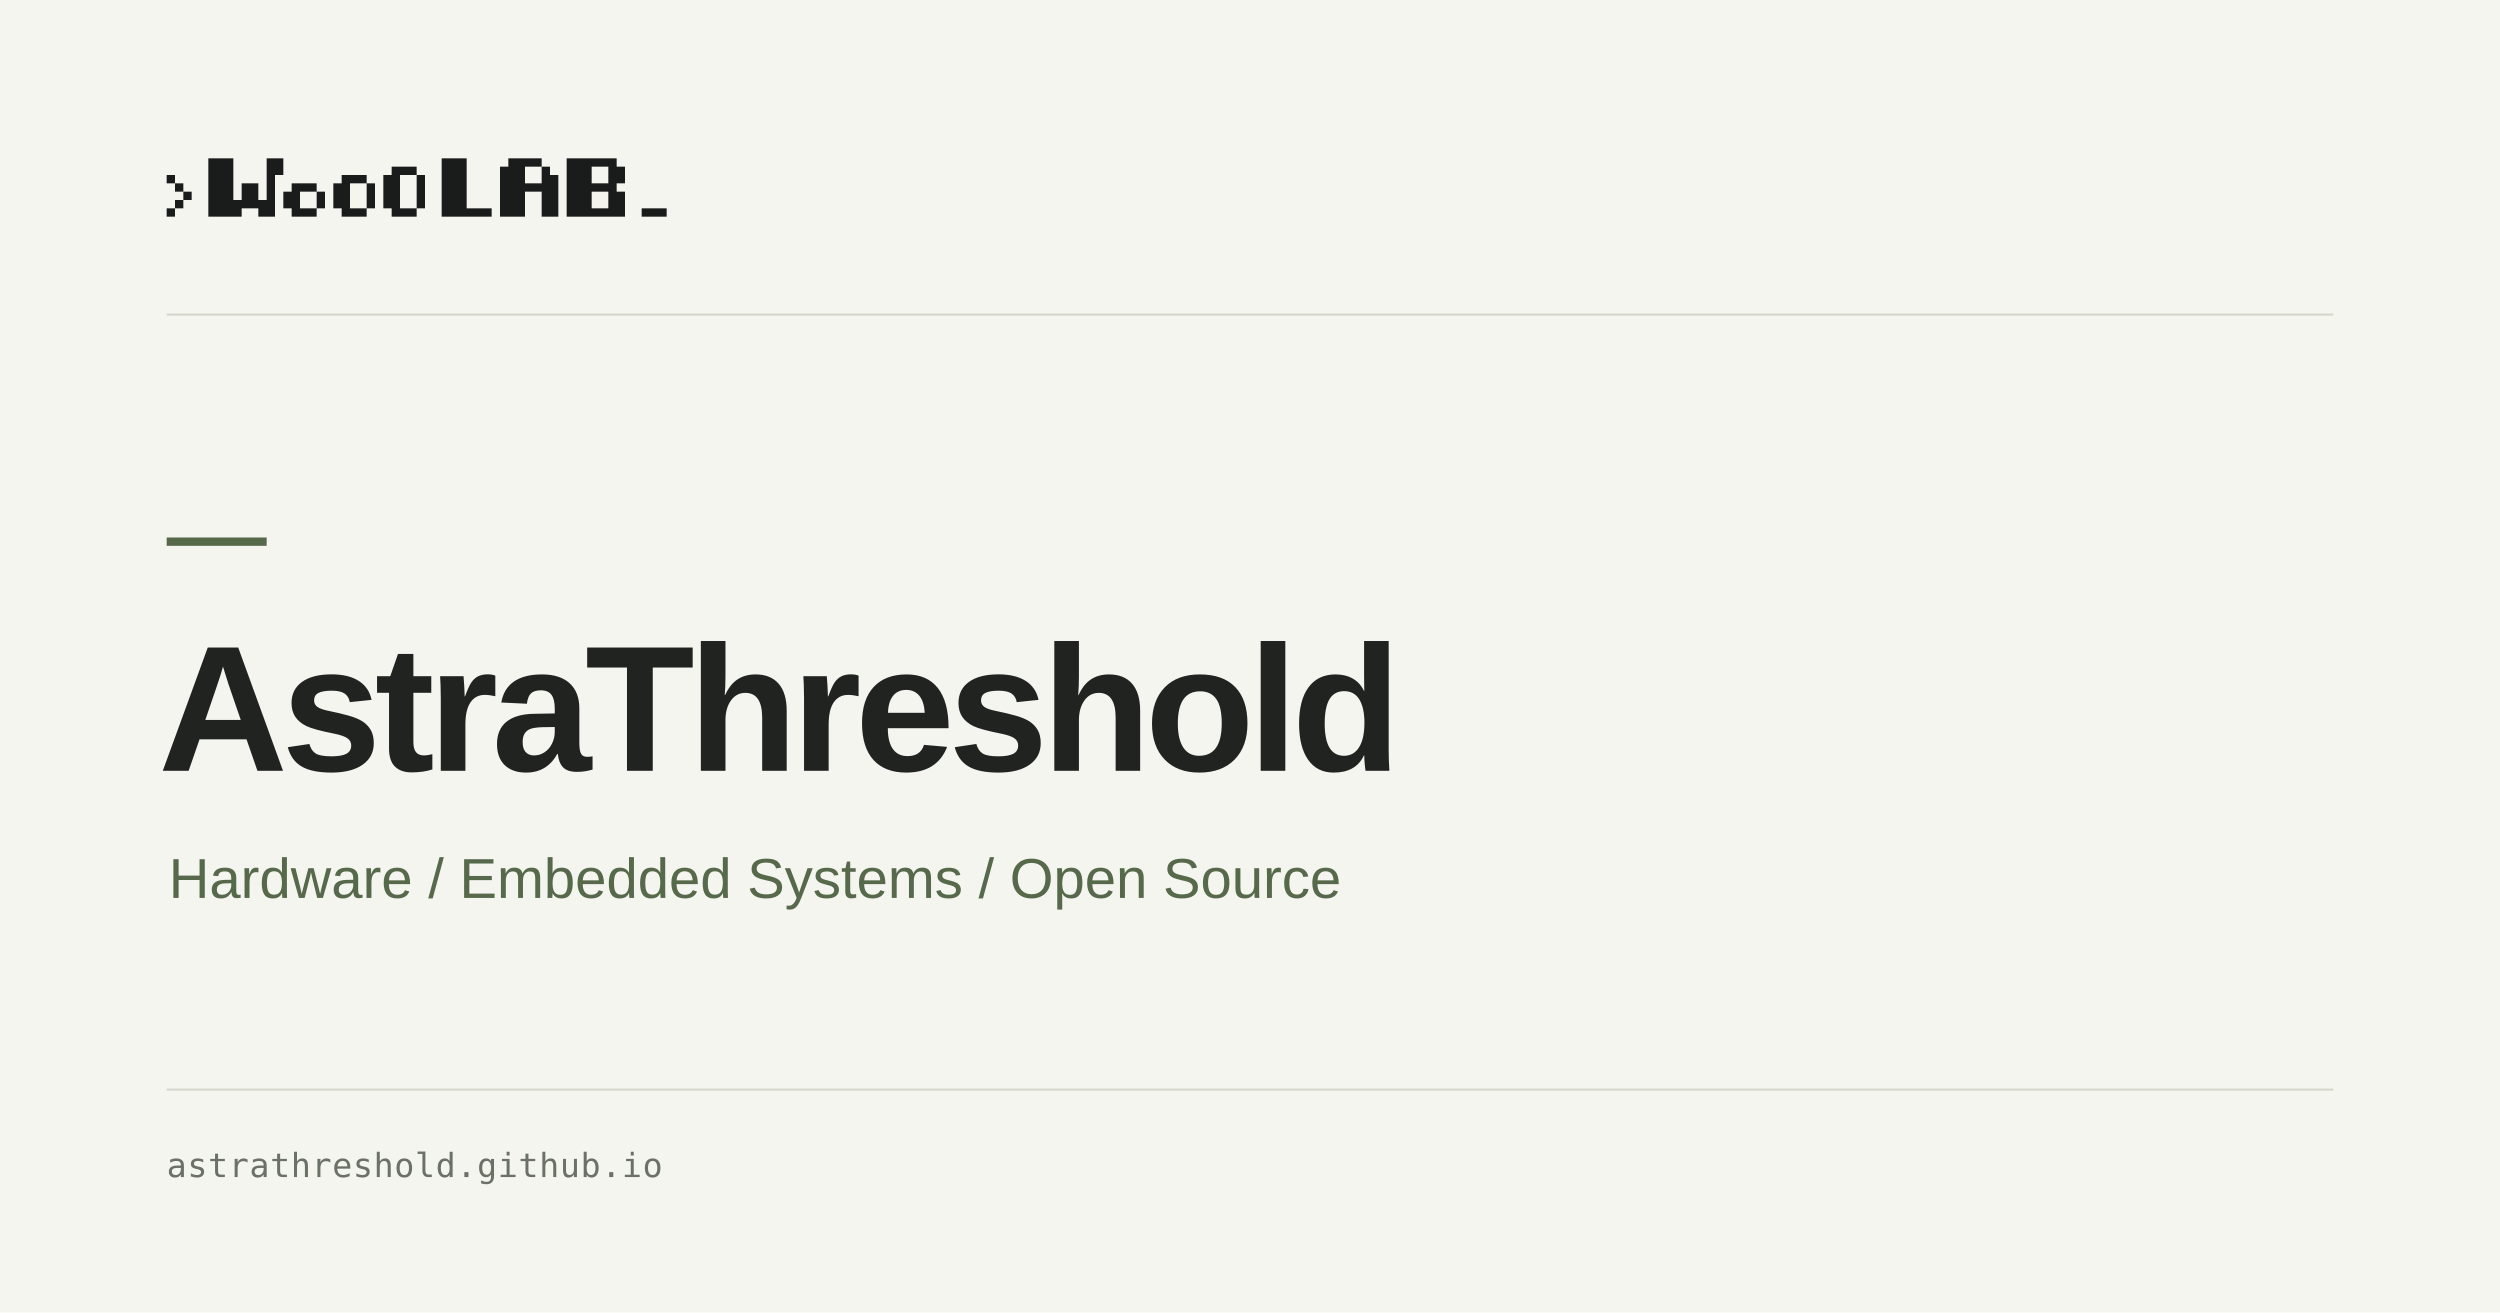
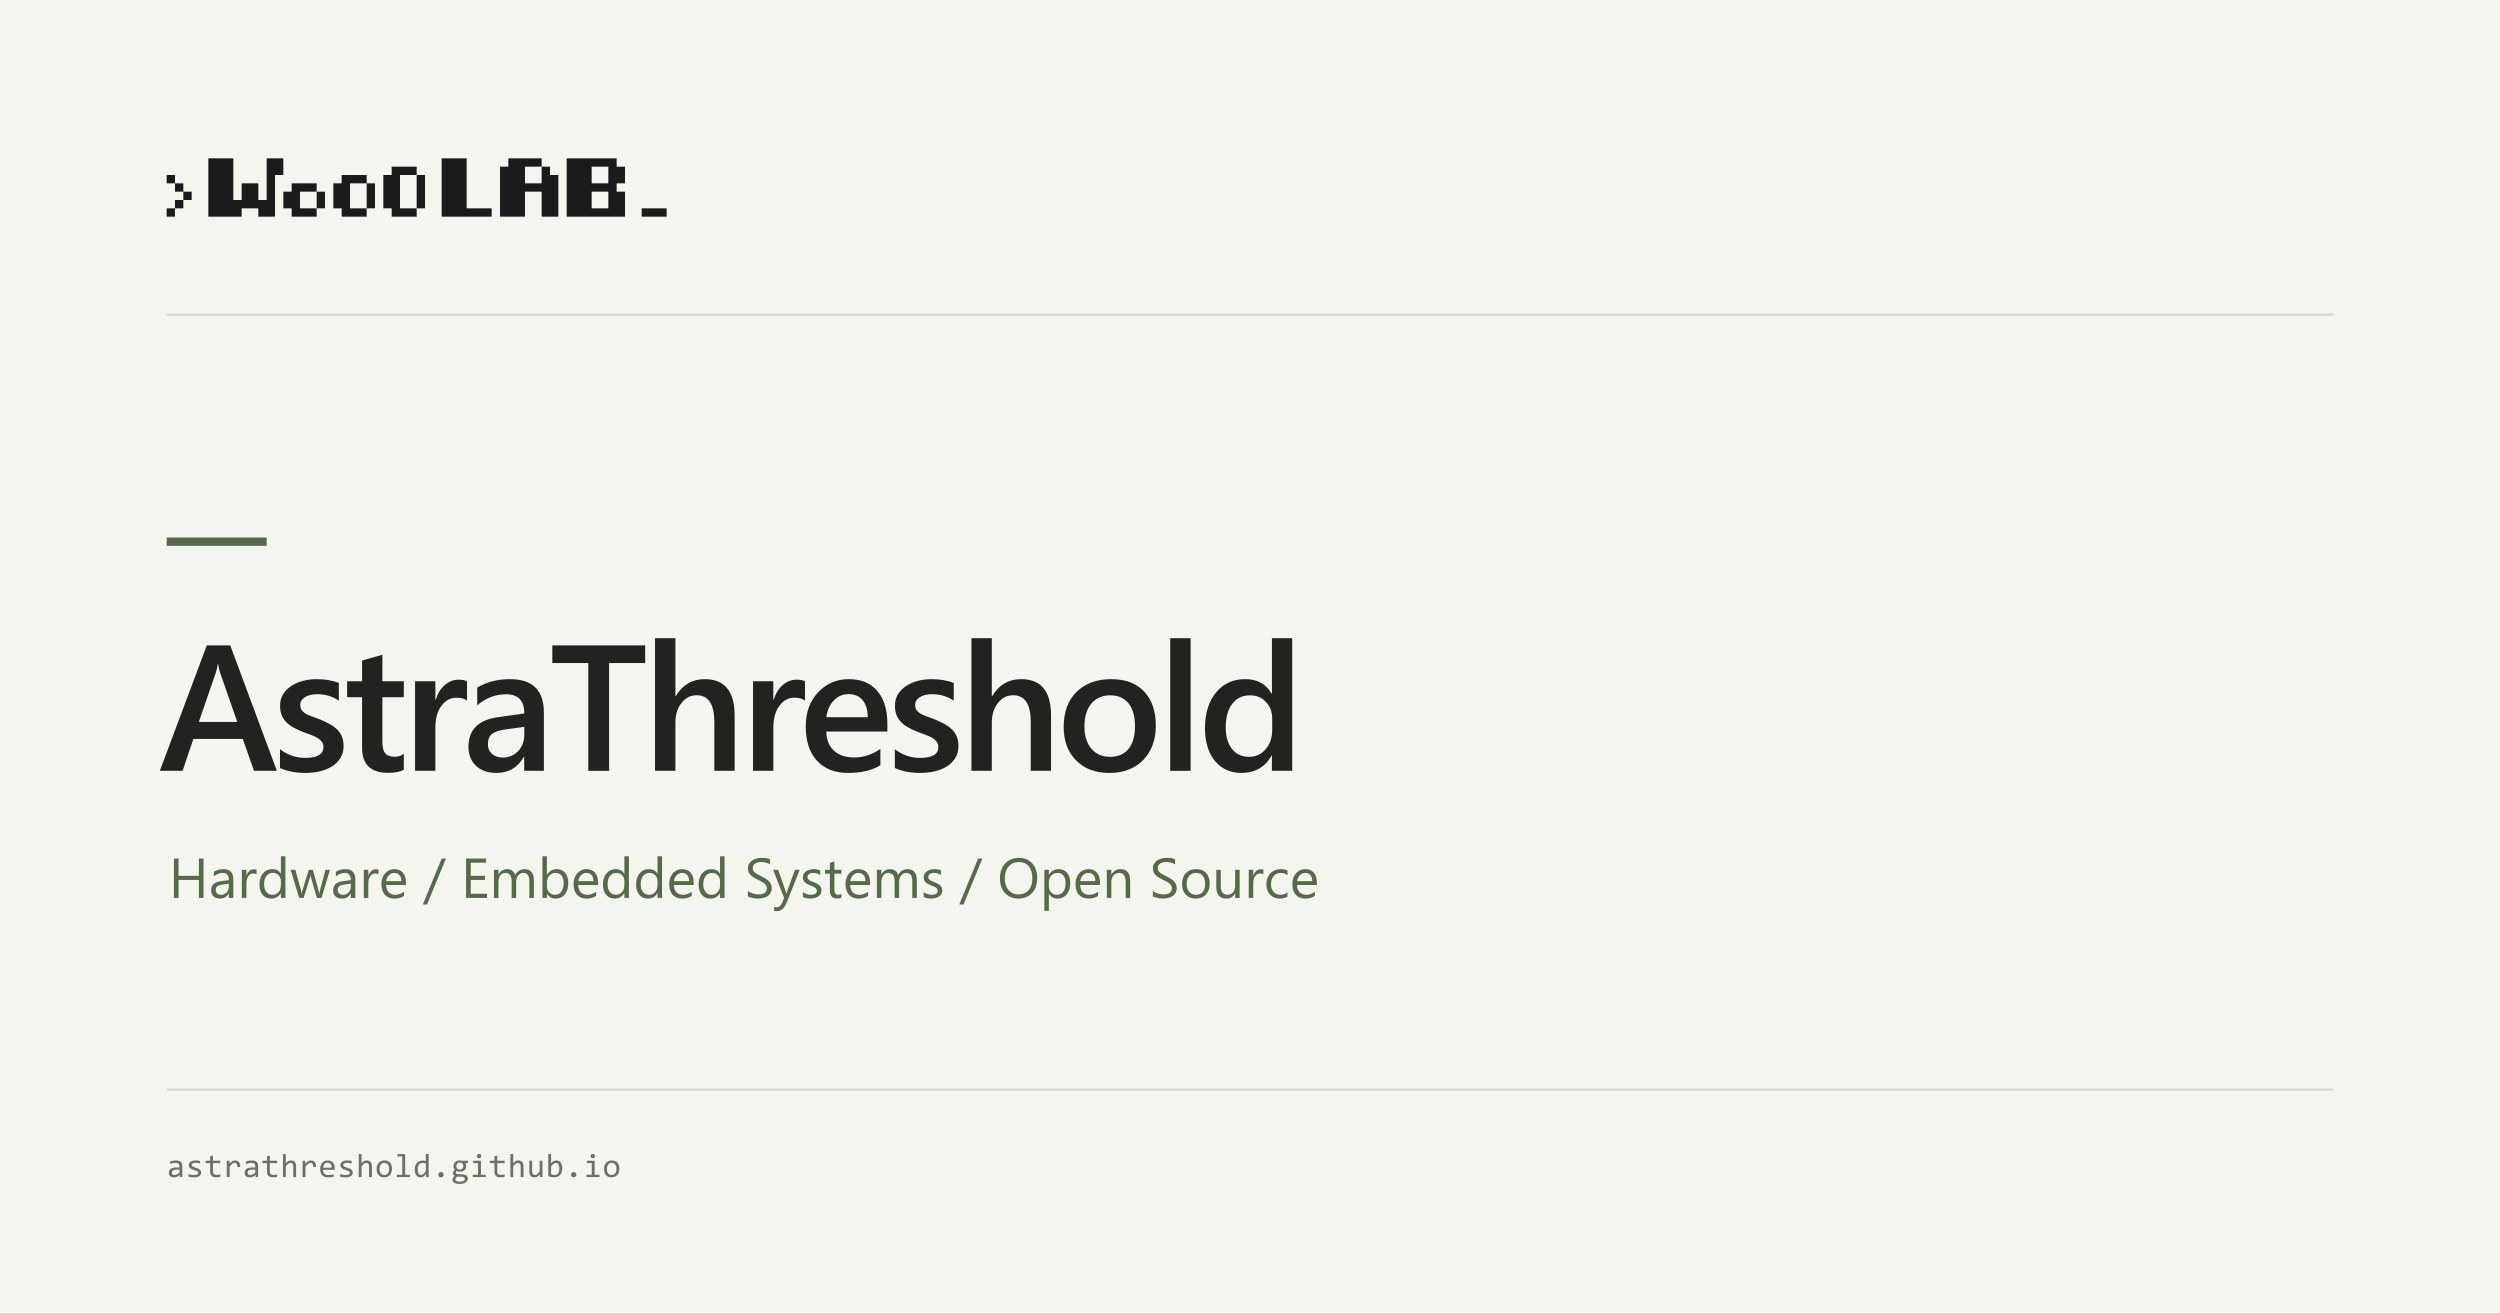
<svg xmlns="http://www.w3.org/2000/svg" width="1200" height="630" viewBox="0 0 1200 630">
  <rect width="1200" height="630" fill="#f5f5f0" />
  <svg x="80" y="76" width="240" height="28" viewBox="0 0 60 7" fill="#191c1b" role="img" aria-label="WoooLAB">
    <path d="M5 0h3v1H5zM12 0h2v1H12zM33 0h3v1H33zM41 0h4v1H41zM48 0h6v1H48zM5 1h3v1H5zM12 1h2v1H12zM27 1h3v1H27zM33 1h3v1H33zM40 1h3v1H40zM45 1h1v1H45zM48 1h3v1H48zM53 1h2v1H53zM0 2h1v1H0zM5 2h3v1H5zM12 2h1v1H12zM21 2h3v1H21zM26 2h2v1H26zM30 2h1v1H30zM33 2h3v1H33zM40 2h3v1H40zM45 2h2v1H45zM48 2h3v1H48zM53 2h2v1H53zM1 3h1v1H1zM5 3h3v1H5zM9 3h2v1H9zM12 3h1v1H12zM15 3h3v1H15zM20 3h2v1H20zM24 3h1v1H24zM26 3h2v1H26zM30 3h1v1H30zM33 3h3v1H33zM40 3h7v1H40zM48 3h6v1H48zM2 4h1v1H2zM5 4h3v1H5zM9 4h2v1H9zM12 4h1v1H12zM14 4h2v1H14zM18 4h1v1H18zM20 4h2v1H20zM24 4h1v1H24zM26 4h2v1H26zM30 4h1v1H30zM33 4h3v1H33zM40 4h3v1H40zM45 4h2v1H45zM48 4h3v1H48zM53 4h2v1H53zM1 5h1v1H1zM5 5h8v1H5zM14 5h2v1H14zM18 5h1v1H18zM20 5h2v1H20zM24 5h1v1H24zM26 5h2v1H26zM30 5h1v1H30zM33 5h3v1H33zM40 5h3v1H40zM45 5h2v1H45zM48 5h3v1H48zM53 5h2v1H53zM0 6h1v1H0zM5 6h4v1H5zM11 6h2v1H11zM15 6h3v1H15zM21 6h3v1H21zM27 6h3v1H27zM33 6h6v1H33zM40 6h3v1H40zM45 6h2v1H45zM48 6h7v1H48zM57 6h3v1H57z" />
  </svg>
  <path d="M80 151H1120" stroke="#d4d7cc" stroke-width="1" />
  <path d="M80 260H128" stroke="#57694b" stroke-width="4" />
-   <text x="76" y="370" fill="#20231f" font-family="Segoe UI, Arial, sans-serif" font-size="86" font-weight="600" letter-spacing="-3">AstraThreshold</text>
-   <text x="81" y="431" fill="#57694b" font-family="Segoe UI, Arial, sans-serif" font-size="27" font-weight="400">Hardware / Embedded Systems / Open Source</text>
+   <g fill="#20231f" role="img" aria-label="AstraThreshold">
+     <path d="M1355 0H1094L965 365H401L277 0H17L554 1434H822ZM902 559 703 1131Q694 1159 684 1221H680Q671 1164 660 1131L463 559Z" transform="translate(76 370) scale(0.04199219 -0.04199219)" />
+     <path d="M87 32V247Q217 148 374 148Q584 148 584 272Q584 307 566.0 331.5Q548 356 517.5 375.0Q487 394 445.5 409.0Q404 424 353 443Q290 468 239.5 496.0Q189 524 155.5 559.5Q122 595 105.0 640.0Q88 685 88 745Q88 819 123.0 875.5Q158 932 217.0 970.5Q276 1009 351.0 1028.5Q426 1048 506 1048Q648 1048 760 1005V802Q652 876 512 876Q468 876 432.5 867.0Q397 858 372.0 842.0Q347 826 333.0 803.5Q319 781 319 754Q319 721 333.0 698.0Q347 675 374.5 657.5Q402 640 440.5 625.5Q479 611 529 594Q595 567 647.5 539.0Q700 511 737.0 475.5Q774 440 794.0 393.5Q814 347 814 283Q814 205 778.0 147.0Q742 89 682.0 51.0Q622 13 543.5 -5.5Q465 -24 378 -24Q210 -24 87 32Z" transform="translate(130.7344 370) scale(0.04199219 -0.04199219)" />
+     <path d="M691 11Q623 -23 512 -23Q214 -23 214 263V842H43V1024H214V1261L446 1327V1024H691V842H446V330Q446 239 479.0 200.0Q512 161 589 161Q648 161 691 195Z" transform="translate(164.8125 370) scale(0.04199219 -0.04199219)" />
+     <path d="M745 803Q703 836 624 836Q521 836 452.0 743.0Q383 650 383 490V0H151V1024H383V813H387Q421 921 491.5 981.5Q562 1042 649 1042Q712 1042 745 1023Z" transform="translate(192.8906 370) scale(0.04199219 -0.04199219)" />
+     <path d="M937 0H712V160H708Q602 -24 397 -24Q246 -24 160.5 58.0Q75 140 75 275Q75 565 409 613L713 656Q713 875 505 875Q322 875 175 749V952Q337 1048 549 1048Q937 1048 937 666ZM713 503 498 473Q398 460 347.5 424.5Q297 389 297 300Q297 235 343.5 193.5Q390 152 468 152Q574 152 643.5 226.5Q713 301 713 414Z" transform="translate(221.7188 370) scale(0.04199219 -0.04199219)" />
+     <path d="M1097 1232H685V0H447V1232H36V1434H1097Z" transform="translate(263.6094 370) scale(0.04199219 -0.04199219)" />
+     <path d="M1061 0H829V560Q829 864 626 864Q524 864 454.0 776.0Q384 688 384 551V0H151V1516H384V854H388Q504 1048 720 1048Q1061 1048 1061 631Z" transform="translate(308.0625 370) scale(0.04199219 -0.04199219)" />
+     <path d="M745 803Q703 836 624 836Q521 836 452.0 743.0Q383 650 383 490V0H151V1024H383V813H387Q421 921 491.5 981.5Q562 1042 649 1042Q712 1042 745 1023Z" transform="translate(355.1094 370) scale(0.04199219 -0.04199219)" />
+     <path d="M1018 449H320Q324 307 407.5 230.0Q491 153 637 153Q801 153 938 251V64Q798 -24 568 -24Q342 -24 213.5 115.5Q85 255 85 508Q85 747 226.5 897.5Q368 1048 578 1048Q788 1048 903.0 913.0Q1018 778 1018 538ZM794 613Q793 738 735.0 807.5Q677 877 575 877Q475 877 405.5 804.0Q336 731 320 613Z" transform="translate(383.1875 370) scale(0.04199219 -0.04199219)" />
+     <path d="M87 32V247Q217 148 374 148Q584 148 584 272Q584 307 566.0 331.5Q548 356 517.5 375.0Q487 394 445.5 409.0Q404 424 353 443Q290 468 239.5 496.0Q189 524 155.5 559.5Q122 595 105.0 640.0Q88 685 88 745Q88 819 123.0 875.5Q158 932 217.0 970.5Q276 1009 351.0 1028.5Q426 1048 506 1048Q648 1048 760 1005V802Q652 876 512 876Q468 876 432.5 867.0Q397 858 372.0 842.0Q347 826 333.0 803.5Q319 781 319 754Q319 721 333.0 698.0Q347 675 374.5 657.5Q402 640 440.5 625.5Q479 611 529 594Q595 567 647.5 539.0Q700 511 737.0 475.5Q774 440 794.0 393.5Q814 347 814 283Q814 205 778.0 147.0Q742 89 682.0 51.0Q622 13 543.5 -5.5Q465 -24 378 -24Q210 -24 87 32Z" transform="translate(425.875 370) scale(0.04199219 -0.04199219)" />
+     <path d="M1061 0H829V560Q829 864 626 864Q524 864 454.0 776.0Q384 688 384 551V0H151V1516H384V854H388Q504 1048 720 1048Q1061 1048 1061 631Z" transform="translate(459.9531 370) scale(0.04199219 -0.04199219)" />
+     <path d="M605 -24Q368 -24 226.5 119.5Q85 263 85 500Q85 758 232.5 903.0Q380 1048 630 1048Q870 1048 1004.0 907.0Q1138 766 1138 516Q1138 271 993.5 123.5Q849 -24 605 -24ZM616 863Q480 863 401.0 768.0Q322 673 322 506Q322 345 402.0 252.5Q482 160 616 160Q753 160 826.5 251.0Q900 342 900 510Q900 679 826.5 771.0Q753 863 616 863Z" transform="translate(507 370) scale(0.04199219 -0.04199219)" />
+     <path d="M384 0H151V1516H384Z" transform="translate(555.3594 370) scale(0.04199219 -0.04199219)" />
+     <path d="M1082 0H850V174H846Q734 -24 501 -24Q312 -24 198.5 113.5Q85 251 85 488Q85 742 210.5 895.0Q336 1048 545 1048Q752 1048 846 882H850V1516H1082ZM853 468V602Q853 711 782.0 787.0Q711 863 601 863Q471 863 396.5 766.0Q322 669 322 497Q322 341 393.5 250.5Q465 160 586 160Q705 160 779.0 247.5Q853 335 853 468Z" transform="translate(574.8281 370) scale(0.04199219 -0.04199219)" />
+   </g>
+   <g fill="#57694b" role="img" aria-label="Hardware / Embedded Systems / Open Source">
+     <path d="M1266 0H1098V654H356V0H188V1434H356V805H1098V1434H1266Z" transform="translate(81 431) scale(0.01318359 -0.01318359)" />
+     <path d="M899 0H735V160H731Q624 -24 416 -24Q263 -24 176.5 57.0Q90 138 90 272Q90 559 428 606L735 649Q735 910 524 910Q339 910 190 784V952Q341 1048 538 1048Q899 1048 899 666ZM735 518 488 484Q374 468 316.0 427.5Q258 387 258 284Q258 209 311.5 161.5Q365 114 454 114Q576 114 655.5 199.5Q735 285 735 416Z" transform="translate(100.1562 431) scale(0.01318359 -0.01318359)" />
+     <path d="M700 858Q657 891 576 891Q471 891 400.5 792.0Q330 693 330 522V0H166V1024H330V813H334Q369 921 441.0 981.5Q513 1042 602 1042Q666 1042 700 1028Z" transform="translate(113.9062 431) scale(0.01318359 -0.01318359)" />
+     <path d="M1040 0H876V174H872Q758 -24 520 -24Q327 -24 211.5 113.5Q96 251 96 488Q96 742 224.0 895.0Q352 1048 565 1048Q776 1048 872 882H876V1516H1040ZM876 463V614Q876 738 794.0 824.0Q712 910 586 910Q436 910 350.0 800.0Q264 690 264 496Q264 319 346.5 216.5Q429 114 568 114Q705 114 790.5 213.0Q876 312 876 463Z" transform="translate(123.2812 431) scale(0.01318359 -0.01318359)" />
+     <path d="M1456 1024 1149 0H979L768 733Q756 775 752 828H748Q745 792 727 735L498 0H334L24 1024H196L408 254Q418 219 422 162H430Q433 206 448 256L684 1024H834L1046 252Q1056 215 1061 160H1069Q1071 199 1086 252L1294 1024Z" transform="translate(139.1875 431) scale(0.01318359 -0.01318359)" />
+     <path d="M899 0H735V160H731Q624 -24 416 -24Q263 -24 176.5 57.0Q90 138 90 272Q90 559 428 606L735 649Q735 910 524 910Q339 910 190 784V952Q341 1048 538 1048Q899 1048 899 666ZM735 518 488 484Q374 468 316.0 427.5Q258 387 258 284Q258 209 311.5 161.5Q365 114 454 114Q576 114 655.5 199.5Q735 285 735 416Z" transform="translate(158.7031 431) scale(0.01318359 -0.01318359)" />
+     <path d="M700 858Q657 891 576 891Q471 891 400.5 792.0Q330 693 330 522V0H166V1024H330V813H334Q369 921 441.0 981.5Q513 1042 602 1042Q666 1042 700 1028Z" transform="translate(172.4375 431) scale(0.01318359 -0.01318359)" />
+     <path d="M989 471H266Q270 300 358.0 207.0Q446 114 600 114Q773 114 918 228V74Q783 -24 561 -24Q344 -24 220.0 115.5Q96 255 96 508Q96 747 231.5 897.5Q367 1048 568 1048Q769 1048 879.0 918.0Q989 788 989 557ZM821 610Q820 752 752.5 831.0Q685 910 565 910Q449 910 368.0 827.0Q287 744 268 610Z" transform="translate(181.8281 431) scale(0.01318359 -0.01318359)" />
+     <path d="M813 1434 125 -238H-28L658 1434Z" transform="translate(203.3438 431) scale(0.01318359 -0.01318359)" />
+     <path d="M948 0H188V1434H916V1282H356V805H874V654H356V152H948Z" transform="translate(221.25 431) scale(0.01318359 -0.01318359)" />
+     <path d="M1620 0H1456V588Q1456 758 1403.5 834.0Q1351 910 1227 910Q1122 910 1048.5 814.0Q975 718 975 584V0H811V608Q811 910 578 910Q470 910 400.0 819.5Q330 729 330 584V0H166V1024H330V862H334Q443 1048 652 1048Q757 1048 835.0 989.5Q913 931 942 836Q1056 1048 1282 1048Q1620 1048 1620 631Z" transform="translate(234.9062 431) scale(0.01318359 -0.01318359)" />
+     <path d="M334 148H330V0H166V1516H330V844H334Q455 1048 688 1048Q885 1048 996.5 910.5Q1108 773 1108 542Q1108 285 983.0 130.5Q858 -24 641 -24Q438 -24 334 148ZM330 561V418Q330 291 412.5 202.5Q495 114 622 114Q771 114 855.5 228.0Q940 342 940 545Q940 716 861.0 813.0Q782 910 647 910Q504 910 417.0 810.5Q330 711 330 561Z" transform="translate(258.1719 431) scale(0.01318359 -0.01318359)" />
+     <path d="M989 471H266Q270 300 358.0 207.0Q446 114 600 114Q773 114 918 228V74Q783 -24 561 -24Q344 -24 220.0 115.5Q96 255 96 508Q96 747 231.5 897.5Q367 1048 568 1048Q769 1048 879.0 918.0Q989 788 989 557ZM821 610Q820 752 752.5 831.0Q685 910 565 910Q449 910 368.0 827.0Q287 744 268 610Z" transform="translate(274.0469 431) scale(0.01318359 -0.01318359)" />
+     <path d="M1040 0H876V174H872Q758 -24 520 -24Q327 -24 211.5 113.5Q96 251 96 488Q96 742 224.0 895.0Q352 1048 565 1048Q776 1048 872 882H876V1516H1040ZM876 463V614Q876 738 794.0 824.0Q712 910 586 910Q436 910 350.0 800.0Q264 690 264 496Q264 319 346.5 216.5Q429 114 568 114Q705 114 790.5 213.0Q876 312 876 463Z" transform="translate(288.1562 431) scale(0.01318359 -0.01318359)" />
+     <path d="M1040 0H876V174H872Q758 -24 520 -24Q327 -24 211.5 113.5Q96 251 96 488Q96 742 224.0 895.0Q352 1048 565 1048Q776 1048 872 882H876V1516H1040ZM876 463V614Q876 738 794.0 824.0Q712 910 586 910Q436 910 350.0 800.0Q264 690 264 496Q264 319 346.5 216.5Q429 114 568 114Q705 114 790.5 213.0Q876 312 876 463Z" transform="translate(304.0625 431) scale(0.01318359 -0.01318359)" />
+     <path d="M989 471H266Q270 300 358.0 207.0Q446 114 600 114Q773 114 918 228V74Q783 -24 561 -24Q344 -24 220.0 115.5Q96 255 96 508Q96 747 231.5 897.5Q367 1048 568 1048Q769 1048 879.0 918.0Q989 788 989 557ZM821 610Q820 752 752.5 831.0Q685 910 565 910Q449 910 368.0 827.0Q287 744 268 610Z" transform="translate(319.9531 431) scale(0.01318359 -0.01318359)" />
+     <path d="M1040 0H876V174H872Q758 -24 520 -24Q327 -24 211.5 113.5Q96 251 96 488Q96 742 224.0 895.0Q352 1048 565 1048Q776 1048 872 882H876V1516H1040ZM876 463V614Q876 738 794.0 824.0Q712 910 586 910Q436 910 350.0 800.0Q264 690 264 496Q264 319 346.5 216.5Q429 114 568 114Q705 114 790.5 213.0Q876 312 876 463Z" transform="translate(334.0781 431) scale(0.01318359 -0.01318359)" />
+     <path d="M121 58V256Q155 226 202.5 202.0Q250 178 302.5 161.5Q355 145 408.0 136.0Q461 127 506 127Q661 127 737.5 184.5Q814 242 814 350Q814 408 788.5 451.0Q763 494 718.0 529.5Q673 565 611.5 597.5Q550 630 479 666Q404 704 339.0 743.0Q274 782 226.0 829.0Q178 876 150.5 935.5Q123 995 123 1075Q123 1173 166.0 1245.5Q209 1318 279.0 1365.0Q349 1412 438.5 1435.0Q528 1458 621 1458Q833 1458 930 1407V1218Q803 1306 604 1306Q549 1306 494.0 1294.5Q439 1283 396.0 1257.0Q353 1231 326.0 1190.0Q299 1149 299 1090Q299 1035 319.5 995.0Q340 955 380.0 922.0Q420 889 477.5 858.0Q535 827 610 790Q687 752 756.0 710.0Q825 668 877.0 617.0Q929 566 959.5 504.0Q990 442 990 362Q990 256 948.5 182.5Q907 109 836.5 63.0Q766 17 674.0 -3.5Q582 -24 480 -24Q446 -24 396.0 -18.5Q346 -13 294.0 -2.5Q242 8 195.5 23.5Q149 39 121 58Z" transform="translate(357.375 431) scale(0.01318359 -0.01318359)" />
+     <path d="M981 1024 510 -164Q384 -482 156 -482Q92 -482 49 -469V-322Q102 -340 146 -340Q270 -340 332 -192L414 2L14 1024H196L473 236Q478 221 494 158H500Q505 182 520 234L811 1024Z" transform="translate(370.9219 431) scale(0.01318359 -0.01318359)" />
+     <path d="M104 37V213Q238 114 399 114Q615 114 615 258Q615 299 596.5 327.5Q578 356 546.5 378.0Q515 400 472.5 417.5Q430 435 381 454Q313 481 261.5 508.5Q210 536 175.5 570.5Q141 605 123.5 649.0Q106 693 106 752Q106 824 139.0 879.5Q172 935 227.0 972.5Q282 1010 352.5 1029.0Q423 1048 498 1048Q631 1048 736 1002V836Q623 910 476 910Q430 910 393.0 899.5Q356 889 329.5 870.0Q303 851 288.5 824.5Q274 798 274 766Q274 726 288.5 699.0Q303 672 331.0 651.0Q359 630 399.0 613.0Q439 596 490 576Q558 550 612.0 522.5Q666 495 704.0 460.5Q742 426 762.5 381.0Q783 336 783 274Q783 198 749.5 142.0Q716 86 660.0 49.0Q604 12 531.0 -6.0Q458 -24 378 -24Q220 -24 104 37Z" transform="translate(383.9844 431) scale(0.01318359 -0.01318359)" />
+     <path d="M641 10Q583 -22 488 -22Q219 -22 219 278V884H43V1024H219V1274L383 1327V1024H641V884H383V307Q383 204 418.0 160.0Q453 116 534 116Q596 116 641 150Z" transform="translate(395.4531 431) scale(0.01318359 -0.01318359)" />
+     <path d="M989 471H266Q270 300 358.0 207.0Q446 114 600 114Q773 114 918 228V74Q783 -24 561 -24Q344 -24 220.0 115.5Q96 255 96 508Q96 747 231.5 897.5Q367 1048 568 1048Q769 1048 879.0 918.0Q989 788 989 557ZM821 610Q820 752 752.5 831.0Q685 910 565 910Q449 910 368.0 827.0Q287 744 268 610Z" transform="translate(404.5938 431) scale(0.01318359 -0.01318359)" />
+     <path d="M1620 0H1456V588Q1456 758 1403.5 834.0Q1351 910 1227 910Q1122 910 1048.5 814.0Q975 718 975 584V0H811V608Q811 910 578 910Q470 910 400.0 819.5Q330 729 330 584V0H166V1024H330V862H334Q443 1048 652 1048Q757 1048 835.0 989.5Q913 931 942 836Q1056 1048 1282 1048Q1620 1048 1620 631Z" transform="translate(418.7188 431) scale(0.01318359 -0.01318359)" />
+     <path d="M104 37V213Q238 114 399 114Q615 114 615 258Q615 299 596.5 327.5Q578 356 546.5 378.0Q515 400 472.5 417.5Q430 435 381 454Q313 481 261.5 508.5Q210 536 175.5 570.5Q141 605 123.5 649.0Q106 693 106 752Q106 824 139.0 879.5Q172 935 227.0 972.5Q282 1010 352.5 1029.0Q423 1048 498 1048Q631 1048 736 1002V836Q623 910 476 910Q430 910 393.0 899.5Q356 889 329.5 870.0Q303 851 288.5 824.5Q274 798 274 766Q274 726 288.5 699.0Q303 672 331.0 651.0Q359 630 399.0 613.0Q439 596 490 576Q558 550 612.0 522.5Q666 495 704.0 460.5Q742 426 762.5 381.0Q783 336 783 274Q783 198 749.5 142.0Q716 86 660.0 49.0Q604 12 531.0 -6.0Q458 -24 378 -24Q220 -24 104 37Z" transform="translate(441.9688 431) scale(0.01318359 -0.01318359)" />
+     <path d="M813 1434 125 -238H-28L658 1434Z" transform="translate(460.8281 431) scale(0.01318359 -0.01318359)" />
+     <path d="M766 -24Q461 -24 277.5 177.0Q94 378 94 700Q94 1046 281.0 1252.0Q468 1458 790 1458Q1087 1458 1268.5 1258.0Q1450 1058 1450 735Q1450 384 1264.0 180.0Q1078 -24 766 -24ZM778 1306Q552 1306 411.0 1143.0Q270 980 270 715Q270 450 407.5 288.5Q545 127 766 127Q1002 127 1138.0 281.0Q1274 435 1274 712Q1274 996 1142.0 1151.0Q1010 1306 778 1306Z" transform="translate(478.7344 431) scale(0.01318359 -0.01318359)" />
+     <path d="M334 148H330V-471H166V1024H330V844H334Q455 1048 688 1048Q886 1048 997.0 910.5Q1108 773 1108 542Q1108 285 983.0 130.5Q858 -24 641 -24Q442 -24 334 148ZM330 561V418Q330 291 412.5 202.5Q495 114 622 114Q771 114 855.5 228.0Q940 342 940 545Q940 716 861.0 813.0Q782 910 647 910Q504 910 417.0 810.5Q330 711 330 561Z" transform="translate(499.0938 431) scale(0.01318359 -0.01318359)" />
+     <path d="M989 471H266Q270 300 358.0 207.0Q446 114 600 114Q773 114 918 228V74Q783 -24 561 -24Q344 -24 220.0 115.5Q96 255 96 508Q96 747 231.5 897.5Q367 1048 568 1048Q769 1048 879.0 918.0Q989 788 989 557ZM821 610Q820 752 752.5 831.0Q685 910 565 910Q449 910 368.0 827.0Q287 744 268 610Z" transform="translate(514.9688 431) scale(0.01318359 -0.01318359)" />
+     <path d="M1016 0H852V584Q852 910 614 910Q491 910 410.5 817.5Q330 725 330 584V0H166V1024H330V854H334Q450 1048 670 1048Q838 1048 927.0 939.5Q1016 831 1016 626Z" transform="translate(529.0938 431) scale(0.01318359 -0.01318359)" />
+     <path d="M121 58V256Q155 226 202.5 202.0Q250 178 302.5 161.5Q355 145 408.0 136.0Q461 127 506 127Q661 127 737.5 184.5Q814 242 814 350Q814 408 788.5 451.0Q763 494 718.0 529.5Q673 565 611.5 597.5Q550 630 479 666Q404 704 339.0 743.0Q274 782 226.0 829.0Q178 876 150.5 935.5Q123 995 123 1075Q123 1173 166.0 1245.5Q209 1318 279.0 1365.0Q349 1412 438.5 1435.0Q528 1458 621 1458Q833 1458 930 1407V1218Q803 1306 604 1306Q549 1306 494.0 1294.5Q439 1283 396.0 1257.0Q353 1231 326.0 1190.0Q299 1149 299 1090Q299 1035 319.5 995.0Q340 955 380.0 922.0Q420 889 477.5 858.0Q535 827 610 790Q687 752 756.0 710.0Q825 668 877.0 617.0Q929 566 959.5 504.0Q990 442 990 362Q990 256 948.5 182.5Q907 109 836.5 63.0Q766 17 674.0 -3.5Q582 -24 480 -24Q446 -24 396.0 -18.5Q346 -13 294.0 -2.5Q242 8 195.5 23.5Q149 39 121 58Z" transform="translate(551.7656 431) scale(0.01318359 -0.01318359)" />
+     <path d="M594 -24Q367 -24 231.5 119.5Q96 263 96 500Q96 758 237.0 903.0Q378 1048 618 1048Q847 1048 975.5 907.0Q1104 766 1104 516Q1104 271 965.5 123.5Q827 -24 594 -24ZM606 910Q448 910 356.0 802.5Q264 695 264 506Q264 324 357.0 219.0Q450 114 606 114Q765 114 850.5 217.0Q936 320 936 510Q936 702 850.5 806.0Q765 910 606 910Z" transform="translate(566.1094 431) scale(0.01318359 -0.01318359)" />
+     <path d="M994 0H830V162H826Q724 -24 510 -24Q144 -24 144 412V1024H307V438Q307 114 555 114Q675 114 752.5 202.5Q830 291 830 434V1024H994Z" transform="translate(581.9219 431) scale(0.01318359 -0.01318359)" />
+     <path d="M700 858Q657 891 576 891Q471 891 400.5 792.0Q330 693 330 522V0H166V1024H330V813H334Q369 921 441.0 981.5Q513 1042 602 1042Q666 1042 700 1028Z" transform="translate(597.2031 431) scale(0.01318359 -0.01318359)" />
+     <path d="M864 47Q746 -24 584 -24Q365 -24 230.5 118.5Q96 261 96 488Q96 741 241.0 894.5Q386 1048 628 1048Q763 1048 866 998V830Q752 910 622 910Q465 910 364.5 797.5Q264 685 264 502Q264 322 358.5 218.0Q453 114 612 114Q746 114 864 203Z" transform="translate(606.5938 431) scale(0.01318359 -0.01318359)" />
+     <path d="M989 471H266Q270 300 358.0 207.0Q446 114 600 114Q773 114 918 228V74Q783 -24 561 -24Q344 -24 220.0 115.5Q96 255 96 508Q96 747 231.5 897.5Q367 1048 568 1048Q769 1048 879.0 918.0Q989 788 989 557ZM821 610Q820 752 752.5 831.0Q685 910 565 910Q449 910 368.0 827.0Q287 744 268 610Z" transform="translate(619.0625 431) scale(0.01318359 -0.01318359)" />
+   </g>
  <path d="M80 523H1120" stroke="#d4d7cc" stroke-width="1" />
-   <text x="80" y="565" fill="#6b7167" font-family="Consolas, monospace" font-size="16" letter-spacing="0.3">astrathreshold.github.io</text>
+   <g fill="#6b7167" role="img" aria-label="astrathreshold.github.io">
+     <path d="M805 0 801 135Q719 54 634.5 18.0Q550 -18 457 -18Q371 -18 310.0 4.0Q249 26 209.5 64.5Q170 103 151.5 155.0Q133 207 133 268Q133 419 245.5 504.5Q358 590 578 590H786V678Q786 767 729.0 820.5Q672 874 555 874Q470 874 387.5 855.0Q305 836 217 801V958Q250 970 290.5 981.5Q331 993 376.0 1002.0Q421 1011 470.0 1016.5Q519 1022 569 1022Q660 1022 733.0 1002.0Q806 982 856.5 941.0Q907 900 934.0 838.0Q961 776 961 692V0ZM786 457H565Q500 457 453.0 444.0Q406 431 376.0 407.0Q346 383 331.5 349.5Q317 316 317 274Q317 245 326.0 218.5Q335 192 355.0 171.5Q375 151 407.0 139.0Q439 127 485 127Q545 127 622.5 163.5Q700 200 786 279Z" transform="translate(80 565) scale(0.0078125 -0.0078125)" />
+     <path d="M955 274Q955 221 937.0 179.0Q919 137 888.0 104.5Q857 72 816.0 49.0Q775 26 728.5 11.0Q682 -4 633.0 -11.0Q584 -18 537 -18Q435 -18 349.5 -9.0Q264 0 182 20V180Q270 155 357.0 142.0Q444 129 530 129Q655 129 715.0 163.0Q775 197 775 260Q775 287 765.5 308.5Q756 330 731.0 349.5Q706 369 653.5 390.0Q601 411 510 438Q442 458 384.5 483.5Q327 509 285.0 544.0Q243 579 219.0 626.0Q195 673 195 737Q195 779 214.5 829.0Q234 879 281.0 922.0Q328 965 408.0 993.5Q488 1022 608 1022Q667 1022 739.0 1015.5Q811 1009 889 993V838Q807 858 733.5 867.5Q660 877 606 877Q541 877 496.5 867.0Q452 857 424.5 839.5Q397 822 385.0 798.5Q373 775 373 748Q373 721 383.5 699.0Q394 677 422.5 656.5Q451 636 502.0 615.5Q553 595 635 571Q724 545 785.0 516.5Q846 488 884.0 453.0Q922 418 938.5 374.0Q955 330 955 274Z" transform="translate(89.09375 565) scale(0.0078125 -0.0078125)" />
+     <path d="M969 14Q910 -1 847.0 -7.5Q784 -14 719 -14Q530 -14 437.0 71.5Q344 157 344 334V858H63V1004H344V1280L518 1325V1004H969V858H518V348Q518 240 575.5 186.5Q633 133 745 133Q793 133 850.0 140.5Q907 148 969 164Z" transform="translate(98.1875 565) scale(0.0078125 -0.0078125)" />
+     <path d="M201 1004H360L365 819Q454 926 540.5 974.0Q627 1022 715 1022Q871 1022 951.5 921.0Q1032 820 1026 621H850Q853 753 811.5 812.5Q770 872 690 872Q655 872 619.5 859.5Q584 847 546.5 819.5Q509 792 467.0 749.0Q425 706 377 645V0H201Z" transform="translate(107.2812 565) scale(0.0078125 -0.0078125)" />
+     <path d="M805 0 801 135Q719 54 634.5 18.0Q550 -18 457 -18Q371 -18 310.0 4.0Q249 26 209.5 64.5Q170 103 151.5 155.0Q133 207 133 268Q133 419 245.5 504.5Q358 590 578 590H786V678Q786 767 729.0 820.5Q672 874 555 874Q470 874 387.5 855.0Q305 836 217 801V958Q250 970 290.5 981.5Q331 993 376.0 1002.0Q421 1011 470.0 1016.5Q519 1022 569 1022Q660 1022 733.0 1002.0Q806 982 856.5 941.0Q907 900 934.0 838.0Q961 776 961 692V0ZM786 457H565Q500 457 453.0 444.0Q406 431 376.0 407.0Q346 383 331.5 349.5Q317 316 317 274Q317 245 326.0 218.5Q335 192 355.0 171.5Q375 151 407.0 139.0Q439 127 485 127Q545 127 622.5 163.5Q700 200 786 279Z" transform="translate(116.375 565) scale(0.0078125 -0.0078125)" />
+     <path d="M969 14Q910 -1 847.0 -7.5Q784 -14 719 -14Q530 -14 437.0 71.5Q344 157 344 334V858H63V1004H344V1280L518 1325V1004H969V858H518V348Q518 240 575.5 186.5Q633 133 745 133Q793 133 850.0 140.5Q907 148 969 164Z" transform="translate(125.4688 565) scale(0.0078125 -0.0078125)" />
+     <path d="M967 0H793V641Q793 757 749.5 814.5Q706 872 625 872Q590 872 559.5 862.5Q529 853 496.0 829.5Q463 806 424.0 766.0Q385 726 334 666V0H160V1413H334V1004L328 846Q369 895 408.5 928.5Q448 962 487.5 983.0Q527 1004 568.0 1013.0Q609 1022 653 1022Q803 1022 885.0 930.5Q967 839 967 655Z" transform="translate(134.5781 565) scale(0.0078125 -0.0078125)" />
+     <path d="M201 1004H360L365 819Q454 926 540.5 974.0Q627 1022 715 1022Q871 1022 951.5 921.0Q1032 820 1026 621H850Q853 753 811.5 812.5Q770 872 690 872Q655 872 619.5 859.5Q584 847 546.5 819.5Q509 792 467.0 749.0Q425 706 377 645V0H201Z" transform="translate(143.6719 565) scale(0.0078125 -0.0078125)" />
+     <path d="M1008 555Q1008 518 1007.0 493.0Q1006 468 1004 446H299Q299 292 385.0 209.5Q471 127 633 127Q677 127 721.0 130.5Q765 134 806.0 140.0Q847 146 884.5 153.5Q922 161 954 170V27Q883 7 793.5 -5.5Q704 -18 608 -18Q479 -18 386.0 17.0Q293 52 233.5 118.5Q174 185 145.5 281.5Q117 378 117 500Q117 606 147.5 700.5Q178 795 236.5 866.5Q295 938 380.0 980.0Q465 1022 573 1022Q678 1022 759.0 989.0Q840 956 895.5 895.5Q951 835 979.5 748.5Q1008 662 1008 555ZM827 580Q830 647 814.0 702.5Q798 758 764.5 798.0Q731 838 681.0 860.5Q631 883 565 883Q508 883 461.0 861.0Q414 839 380.0 799.0Q346 759 325.0 703.0Q304 647 299 580Z" transform="translate(152.7656 565) scale(0.0078125 -0.0078125)" />
+     <path d="M955 274Q955 221 937.0 179.0Q919 137 888.0 104.5Q857 72 816.0 49.0Q775 26 728.5 11.0Q682 -4 633.0 -11.0Q584 -18 537 -18Q435 -18 349.5 -9.0Q264 0 182 20V180Q270 155 357.0 142.0Q444 129 530 129Q655 129 715.0 163.0Q775 197 775 260Q775 287 765.5 308.5Q756 330 731.0 349.5Q706 369 653.5 390.0Q601 411 510 438Q442 458 384.5 483.5Q327 509 285.0 544.0Q243 579 219.0 626.0Q195 673 195 737Q195 779 214.5 829.0Q234 879 281.0 922.0Q328 965 408.0 993.5Q488 1022 608 1022Q667 1022 739.0 1015.5Q811 1009 889 993V838Q807 858 733.5 867.5Q660 877 606 877Q541 877 496.5 867.0Q452 857 424.5 839.5Q397 822 385.0 798.5Q373 775 373 748Q373 721 383.5 699.0Q394 677 422.5 656.5Q451 636 502.0 615.5Q553 595 635 571Q724 545 785.0 516.5Q846 488 884.0 453.0Q922 418 938.5 374.0Q955 330 955 274Z" transform="translate(161.8594 565) scale(0.0078125 -0.0078125)" />
+     <path d="M967 0H793V641Q793 757 749.5 814.5Q706 872 625 872Q590 872 559.5 862.5Q529 853 496.0 829.5Q463 806 424.0 766.0Q385 726 334 666V0H160V1413H334V1004L328 846Q369 895 408.5 928.5Q448 962 487.5 983.0Q527 1004 568.0 1013.0Q609 1022 653 1022Q803 1022 885.0 930.5Q967 839 967 655Z" transform="translate(170.9531 565) scale(0.0078125 -0.0078125)" />
+     <path d="M1034 510Q1034 393 1001.0 295.5Q968 198 906.0 128.5Q844 59 755.0 20.5Q666 -18 553 -18Q445 -18 359.5 15.5Q274 49 214.5 114.0Q155 179 123.5 275.0Q92 371 92 496Q92 613 125.0 709.5Q158 806 220.0 875.5Q282 945 371.0 983.5Q460 1022 573 1022Q681 1022 766.5 988.5Q852 955 911.5 890.5Q971 826 1002.5 730.0Q1034 634 1034 510ZM856 502Q856 595 835.5 664.5Q815 734 777.0 780.5Q739 827 684.5 850.5Q630 874 563 874Q485 874 429.5 843.5Q374 813 338.5 762.0Q303 711 286.5 643.5Q270 576 270 502Q270 409 290.5 339.0Q311 269 349.0 222.5Q387 176 441.0 152.5Q495 129 563 129Q641 129 696.5 159.5Q752 190 787.5 241.0Q823 292 839.5 359.5Q856 427 856 502Z" transform="translate(180.0625 565) scale(0.0078125 -0.0078125)" />
+     <path d="M502 1270H205V1413H678V145H977V0H172V145H502Z" transform="translate(189.1562 565) scale(0.0078125 -0.0078125)" />
+     <path d="M109 481Q109 609 144.0 708.5Q179 808 243.5 876.5Q308 945 398.5 980.5Q489 1016 600 1016Q648 1016 694.5 1010.0Q741 1004 786 991V1413H961V0H805L799 190Q726 84 641.0 33.0Q556 -18 457 -18Q371 -18 305.5 18.0Q240 54 196.5 119.5Q153 185 131.0 277.0Q109 369 109 481ZM287 492Q287 310 340.5 220.5Q394 131 492 131Q558 131 631.5 190.0Q705 249 786 365V831Q743 851 691.0 861.5Q639 872 588 872Q446 872 366.5 780.0Q287 688 287 492Z" transform="translate(198.25 565) scale(0.0078125 -0.0078125)" />
+     <path d="M555 315Q589 315 619.5 302.0Q650 289 672.5 266.0Q695 243 708.0 212.5Q721 182 721 147Q721 113 708.0 83.0Q695 53 672.5 30.5Q650 8 619.5 -5.0Q589 -18 555 -18Q520 -18 490.0 -5.0Q460 8 437.5 30.5Q415 53 402.0 83.0Q389 113 389 147Q389 182 402.0 212.5Q415 243 437.5 266.0Q460 289 490.0 302.0Q520 315 555 315Z" transform="translate(207.3438 565) scale(0.0078125 -0.0078125)" />
+     <path d="M883 862Q911 827 926.5 780.5Q942 734 942 680Q942 602 913.5 537.5Q885 473 833.0 427.0Q781 381 708.5 355.5Q636 330 549 330Q486 330 431.0 343.5Q376 357 344 377Q325 349 312.0 324.0Q299 299 299 268Q299 230 335.5 205.0Q372 180 432 178L696 168Q771 166 834.5 149.0Q898 132 943.5 100.0Q989 68 1014.5 21.0Q1040 -26 1040 -88Q1040 -155 1011.0 -215.0Q982 -275 921.5 -320.5Q861 -366 768.0 -393.0Q675 -420 547 -420Q425 -420 339.5 -400.5Q254 -381 199.0 -346.5Q144 -312 119.0 -264.5Q94 -217 94 -160Q94 -87 128.0 -32.0Q162 23 233 74Q207 86 188.0 104.0Q169 122 157.0 143.5Q145 165 139.0 189.0Q133 213 133 236Q133 301 163.5 355.0Q194 409 236 457Q217 480 202.5 502.0Q188 524 177.5 549.5Q167 575 161.5 604.5Q156 634 156 672Q156 750 184.5 814.5Q213 879 264.5 925.0Q316 971 388.5 996.5Q461 1022 549 1022Q586 1022 620.0 1017.0Q654 1012 680 1004H1044V862ZM279 -145Q279 -216 353.0 -248.5Q427 -281 559 -281Q642 -281 698.5 -266.0Q755 -251 789.5 -226.5Q824 -202 839.0 -170.5Q854 -139 854 -106Q854 -45 804.0 -16.0Q754 13 651 18L389 27Q356 5 334.5 -16.0Q313 -37 301.0 -58.5Q289 -80 284.0 -101.5Q279 -123 279 -145ZM332 676Q332 628 348.0 588.0Q364 548 393.0 520.0Q422 492 461.5 476.5Q501 461 549 461Q601 461 641.5 478.5Q682 496 709.5 526.0Q737 556 751.5 595.0Q766 634 766 676Q766 724 750.0 764.0Q734 804 705.0 832.0Q676 860 636.5 875.5Q597 891 549 891Q497 891 456.5 873.0Q416 855 388.5 825.5Q361 796 346.5 757.0Q332 718 332 676Z" transform="translate(216.4375 565) scale(0.0078125 -0.0078125)" />
+     <path d="M502 860H205V1004H678V145H977V0H172V145H502ZM563 1425Q592 1425 617.0 1414.5Q642 1404 660.5 1385.0Q679 1366 689.5 1341.5Q700 1317 700 1288Q700 1260 689.5 1235.0Q679 1210 660.5 1191.0Q642 1172 617.0 1161.5Q592 1151 563 1151Q534 1151 509.0 1161.5Q484 1172 465.5 1191.0Q447 1210 436.5 1235.0Q426 1260 426 1288Q426 1317 436.5 1341.5Q447 1366 465.5 1385.0Q484 1404 509.0 1414.5Q534 1425 563 1425Z" transform="translate(225.5469 565) scale(0.0078125 -0.0078125)" />
+     <path d="M969 14Q910 -1 847.0 -7.5Q784 -14 719 -14Q530 -14 437.0 71.5Q344 157 344 334V858H63V1004H344V1280L518 1325V1004H969V858H518V348Q518 240 575.5 186.5Q633 133 745 133Q793 133 850.0 140.5Q907 148 969 164Z" transform="translate(234.6406 565) scale(0.0078125 -0.0078125)" />
+     <path d="M967 0H793V641Q793 757 749.5 814.5Q706 872 625 872Q590 872 559.5 862.5Q529 853 496.0 829.5Q463 806 424.0 766.0Q385 726 334 666V0H160V1413H334V1004L328 846Q369 895 408.5 928.5Q448 962 487.5 983.0Q527 1004 568.0 1013.0Q609 1022 653 1022Q803 1022 885.0 930.5Q967 839 967 655Z" transform="translate(243.7344 565) scale(0.0078125 -0.0078125)" />
+     <path d="M967 0H811L805 162Q760 110 719.5 75.5Q679 41 639.0 20.0Q599 -1 558.5 -9.5Q518 -18 473 -18Q318 -18 239.0 73.0Q160 164 160 348V1004H334V362Q334 131 508 131Q540 131 570.5 140.5Q601 150 634.5 173.5Q668 197 706.5 237.0Q745 277 793 338V1004H967Z" transform="translate(252.8281 565) scale(0.0078125 -0.0078125)" />
+     <path d="M1018 520Q1018 395 983.5 296.5Q949 198 885.5 129.5Q822 61 731.0 24.5Q640 -12 526 -12Q437 -12 344.0 5.0Q251 22 160 59V1413H334V1024L326 838Q401 939 486.5 980.5Q572 1022 670 1022Q756 1022 821.0 986.0Q886 950 930.0 884.5Q974 819 996.0 726.5Q1018 634 1018 520ZM840 512Q840 591 828.5 657.0Q817 723 792.0 770.0Q767 817 728.0 843.5Q689 870 635 870Q602 870 568.0 859.5Q534 849 497.5 824.5Q461 800 420.5 759.5Q380 719 334 659V172Q385 152 438.0 140.5Q491 129 539 129Q599 129 653.5 148.0Q708 167 749.5 211.5Q791 256 815.5 329.5Q840 403 840 512Z" transform="translate(261.9219 565) scale(0.0078125 -0.0078125)" />
+     <path d="M555 315Q589 315 619.5 302.0Q650 289 672.5 266.0Q695 243 708.0 212.5Q721 182 721 147Q721 113 708.0 83.0Q695 53 672.5 30.5Q650 8 619.5 -5.0Q589 -18 555 -18Q520 -18 490.0 -5.0Q460 8 437.5 30.5Q415 53 402.0 83.0Q389 113 389 147Q389 182 402.0 212.5Q415 243 437.5 266.0Q460 289 490.0 302.0Q520 315 555 315Z" transform="translate(271.0312 565) scale(0.0078125 -0.0078125)" />
+     <path d="M502 860H205V1004H678V145H977V0H172V145H502ZM563 1425Q592 1425 617.0 1414.5Q642 1404 660.5 1385.0Q679 1366 689.5 1341.5Q700 1317 700 1288Q700 1260 689.5 1235.0Q679 1210 660.5 1191.0Q642 1172 617.0 1161.5Q592 1151 563 1151Q534 1151 509.0 1161.5Q484 1172 465.5 1191.0Q447 1210 436.5 1235.0Q426 1260 426 1288Q426 1317 436.5 1341.5Q447 1366 465.5 1385.0Q484 1404 509.0 1414.5Q534 1425 563 1425Z" transform="translate(280.125 565) scale(0.0078125 -0.0078125)" />
+     <path d="M1034 510Q1034 393 1001.0 295.5Q968 198 906.0 128.5Q844 59 755.0 20.5Q666 -18 553 -18Q445 -18 359.5 15.5Q274 49 214.5 114.0Q155 179 123.5 275.0Q92 371 92 496Q92 613 125.0 709.5Q158 806 220.0 875.5Q282 945 371.0 983.5Q460 1022 573 1022Q681 1022 766.5 988.5Q852 955 911.5 890.5Q971 826 1002.5 730.0Q1034 634 1034 510ZM856 502Q856 595 835.5 664.5Q815 734 777.0 780.5Q739 827 684.5 850.5Q630 874 563 874Q485 874 429.5 843.5Q374 813 338.5 762.0Q303 711 286.5 643.5Q270 576 270 502Q270 409 290.5 339.0Q311 269 349.0 222.5Q387 176 441.0 152.5Q495 129 563 129Q641 129 696.5 159.5Q752 190 787.5 241.0Q823 292 839.5 359.5Q856 427 856 502Z" transform="translate(289.2188 565) scale(0.0078125 -0.0078125)" />
+   </g>
</svg>
